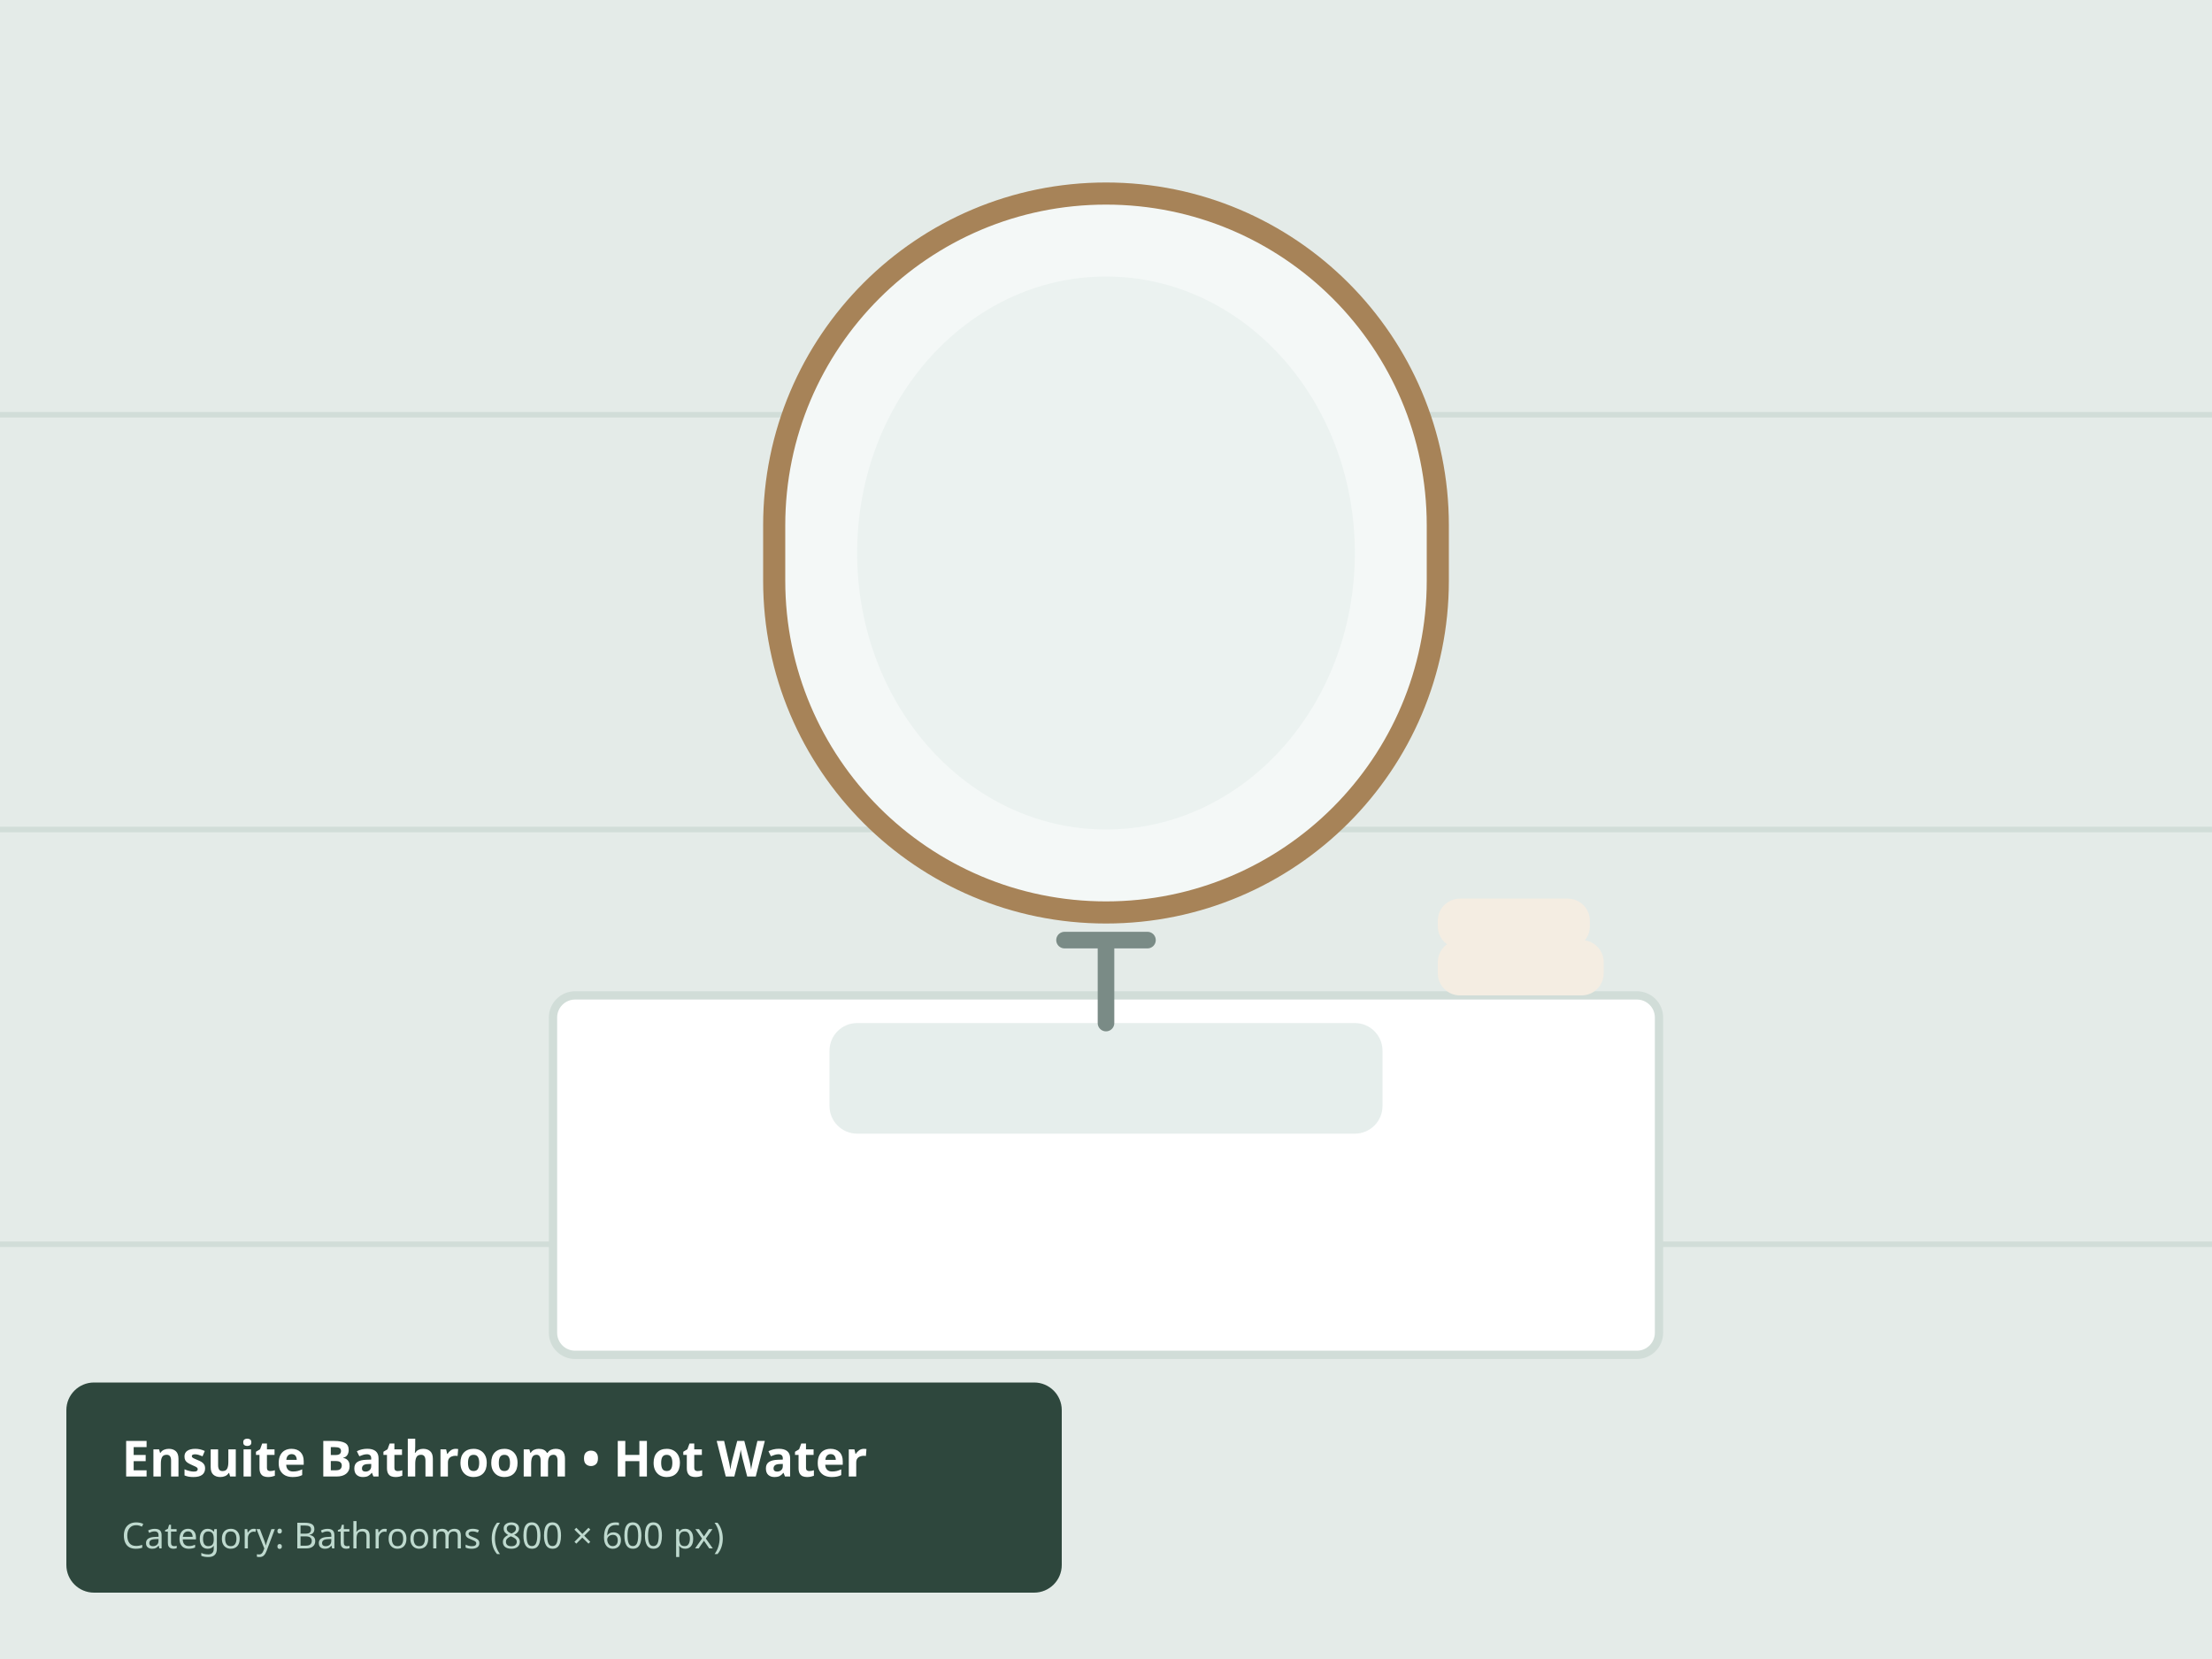
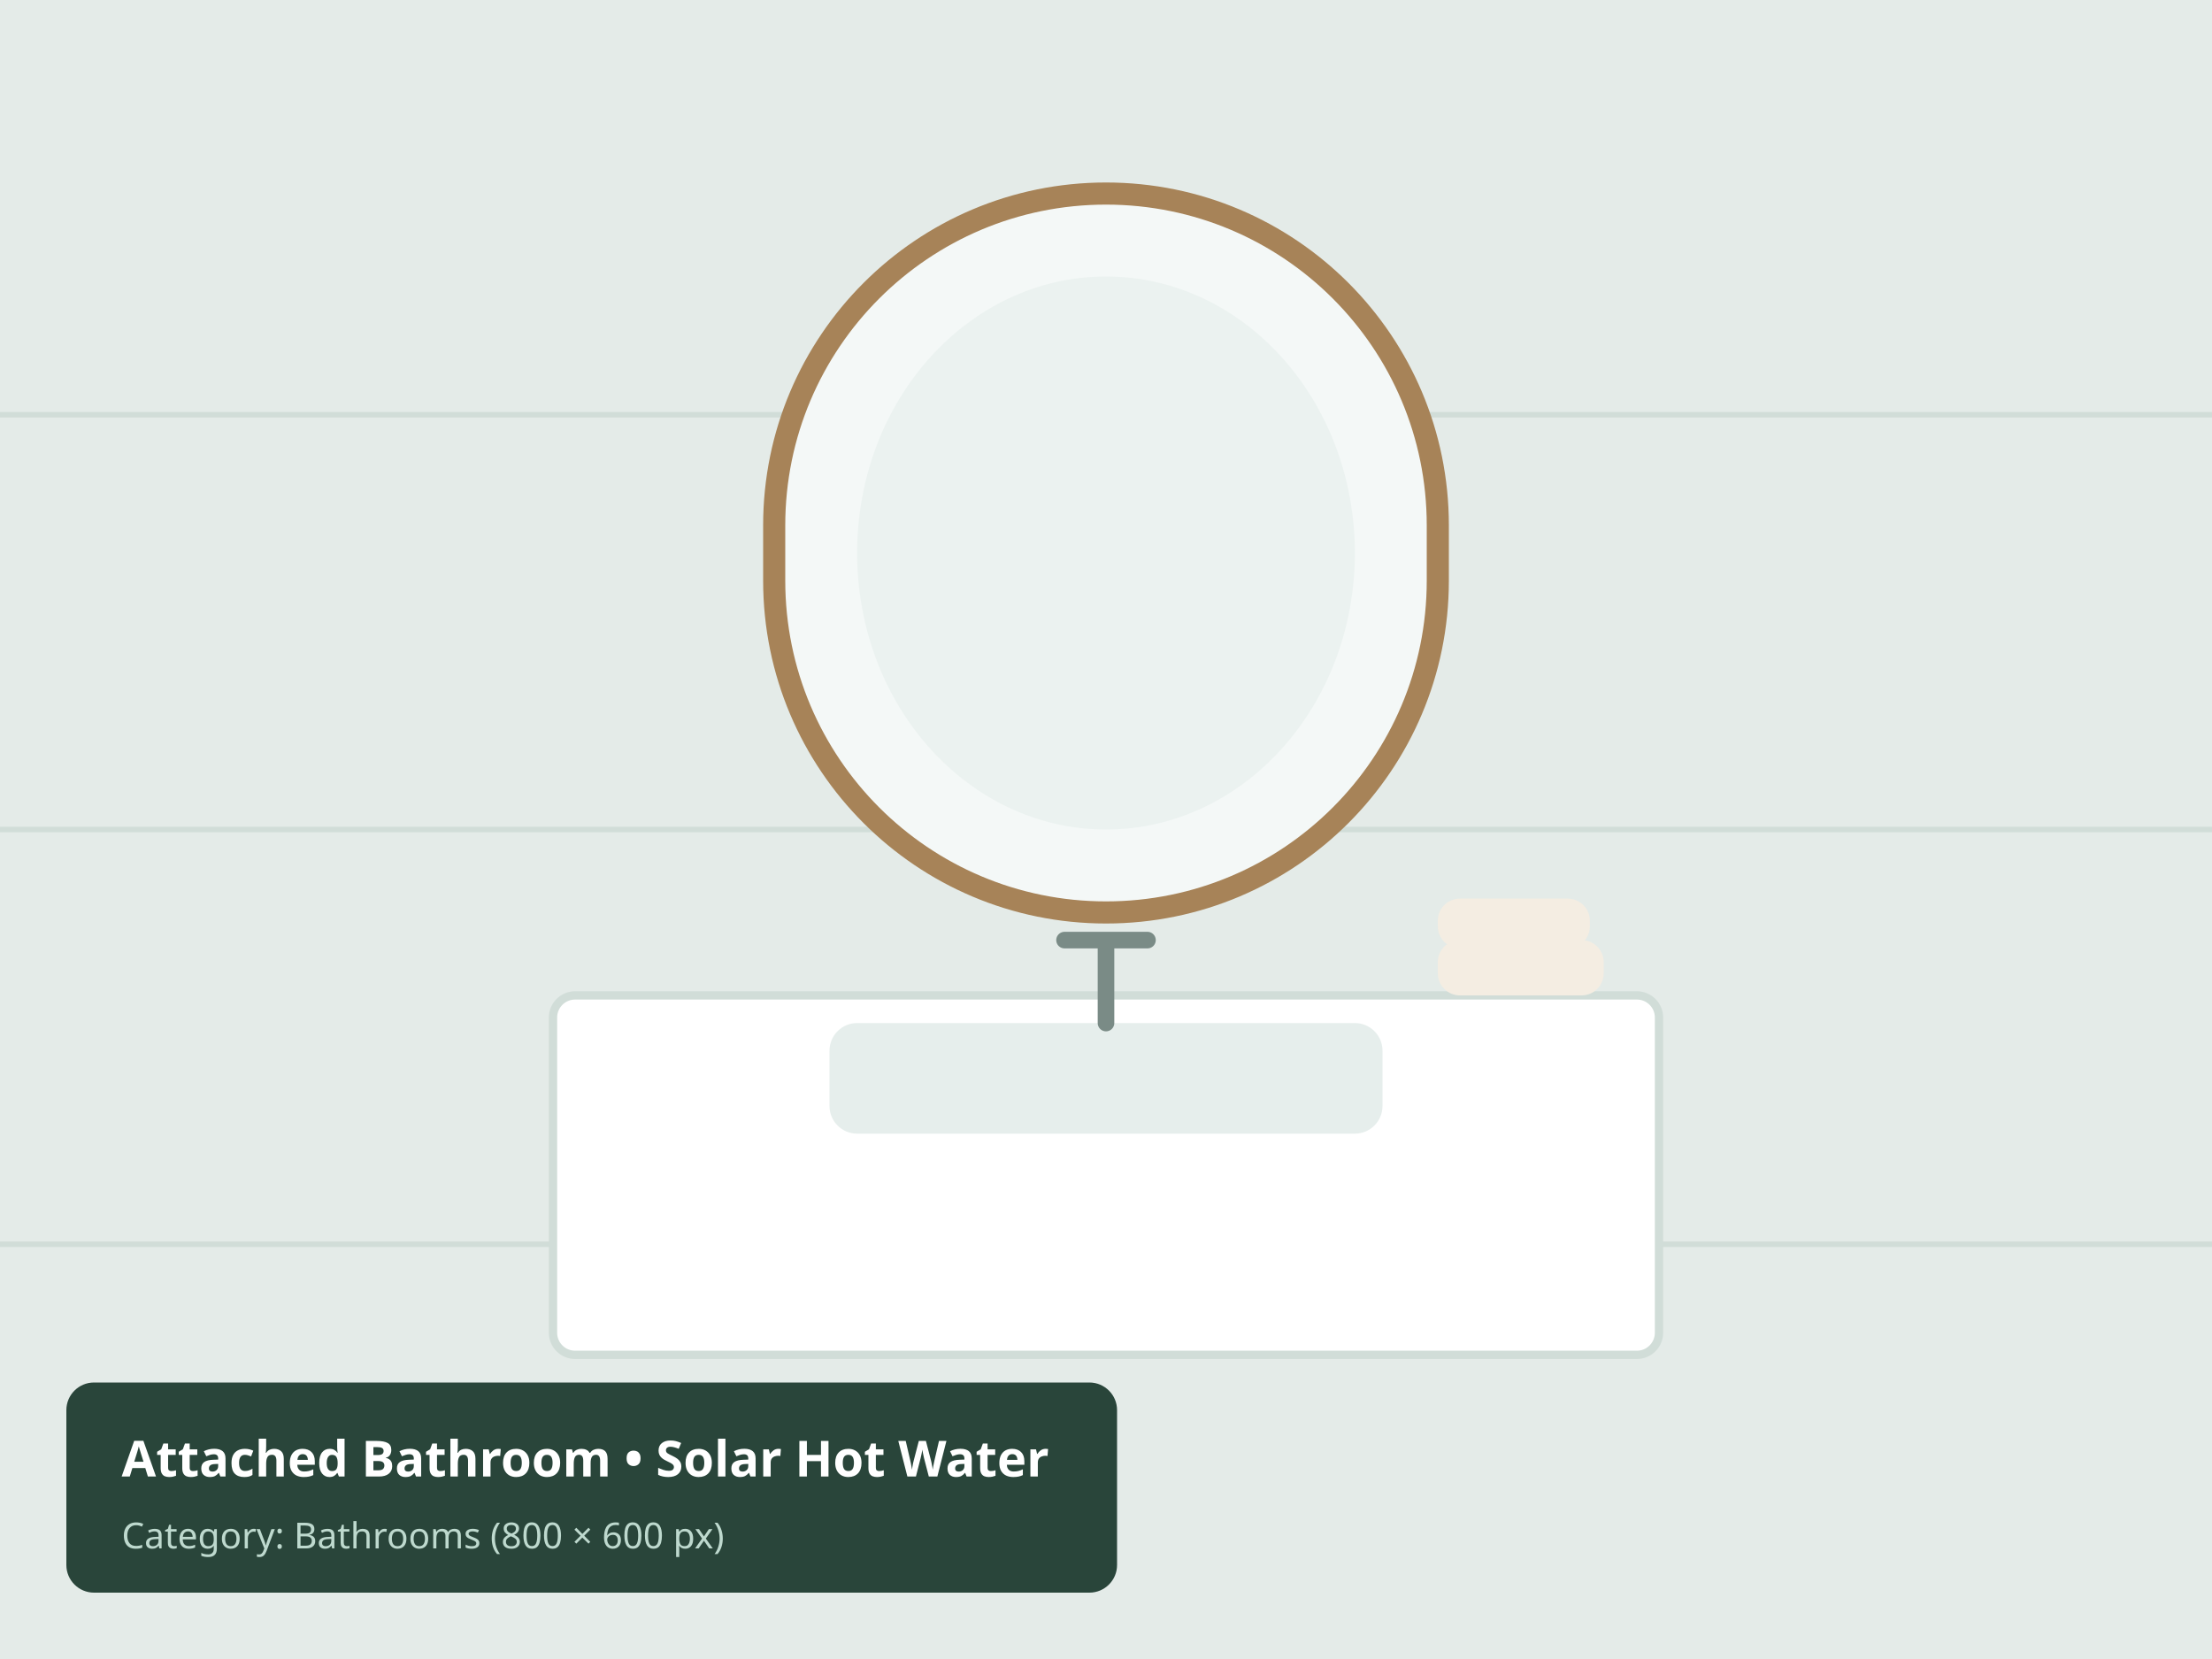
<svg xmlns="http://www.w3.org/2000/svg" viewBox="0 0 800 600" width="100%" height="100%">
  <rect width="800" height="600" fill="#E4EBE8" />
  <line x1="0" y1="150" x2="800" y2="150" stroke="#D1DDD8" stroke-width="2" />
  <line x1="0" y1="300" x2="800" y2="300" stroke="#D1DDD8" stroke-width="2" />
  <line x1="0" y1="450" x2="800" y2="450" stroke="#D1DDD8" stroke-width="2" />
  <rect x="280" y="70" width="240" height="260" rx="120" fill="#F4F8F7" stroke="#A78358" stroke-width="8" />
  <ellipse cx="400" cy="200" rx="90" ry="100" fill="#EBF2F0" />
  <rect x="200" y="360" width="400" height="130" rx="8" fill="#FFFFFF" stroke="#D1DDD8" stroke-width="3" />
  <rect x="300" y="370" width="200" height="40" rx="10" fill="#E6EEEC" />
  <path d="M400 340 L400 370 M385 340 L415 340" stroke="#7A8B86" stroke-width="6" stroke-linecap="round" />
  <rect x="520" y="340" width="60" height="20" rx="8" fill="#F4EDE2" />
  <rect x="520" y="325" width="55" height="18" rx="8" fill="#F4EDE2" />
-   <rect x="24" y="500" width="360" height="76" rx="10" fill="#1E3A2F" opacity="0.92" />
-   <text x="44" y="534" fill="#FFFFFF" font-family="system-ui, sans-serif" font-size="18" font-weight="700">Ensuite Bathroom • Hot Water</text>
+   <rect x="24" y="500" width="380" height="76" rx="10" fill="#1E3A2F" opacity="0.94" />
+   <text x="44" y="534" fill="#FFFFFF" font-family="system-ui, sans-serif" font-size="18" font-weight="700">Attached Bathroom • Solar Hot Water</text>
  <text x="44" y="560" fill="#BED9CE" font-family="system-ui, sans-serif" font-size="13">Category: Bathrooms (800 × 600 px)</text>
</svg>
